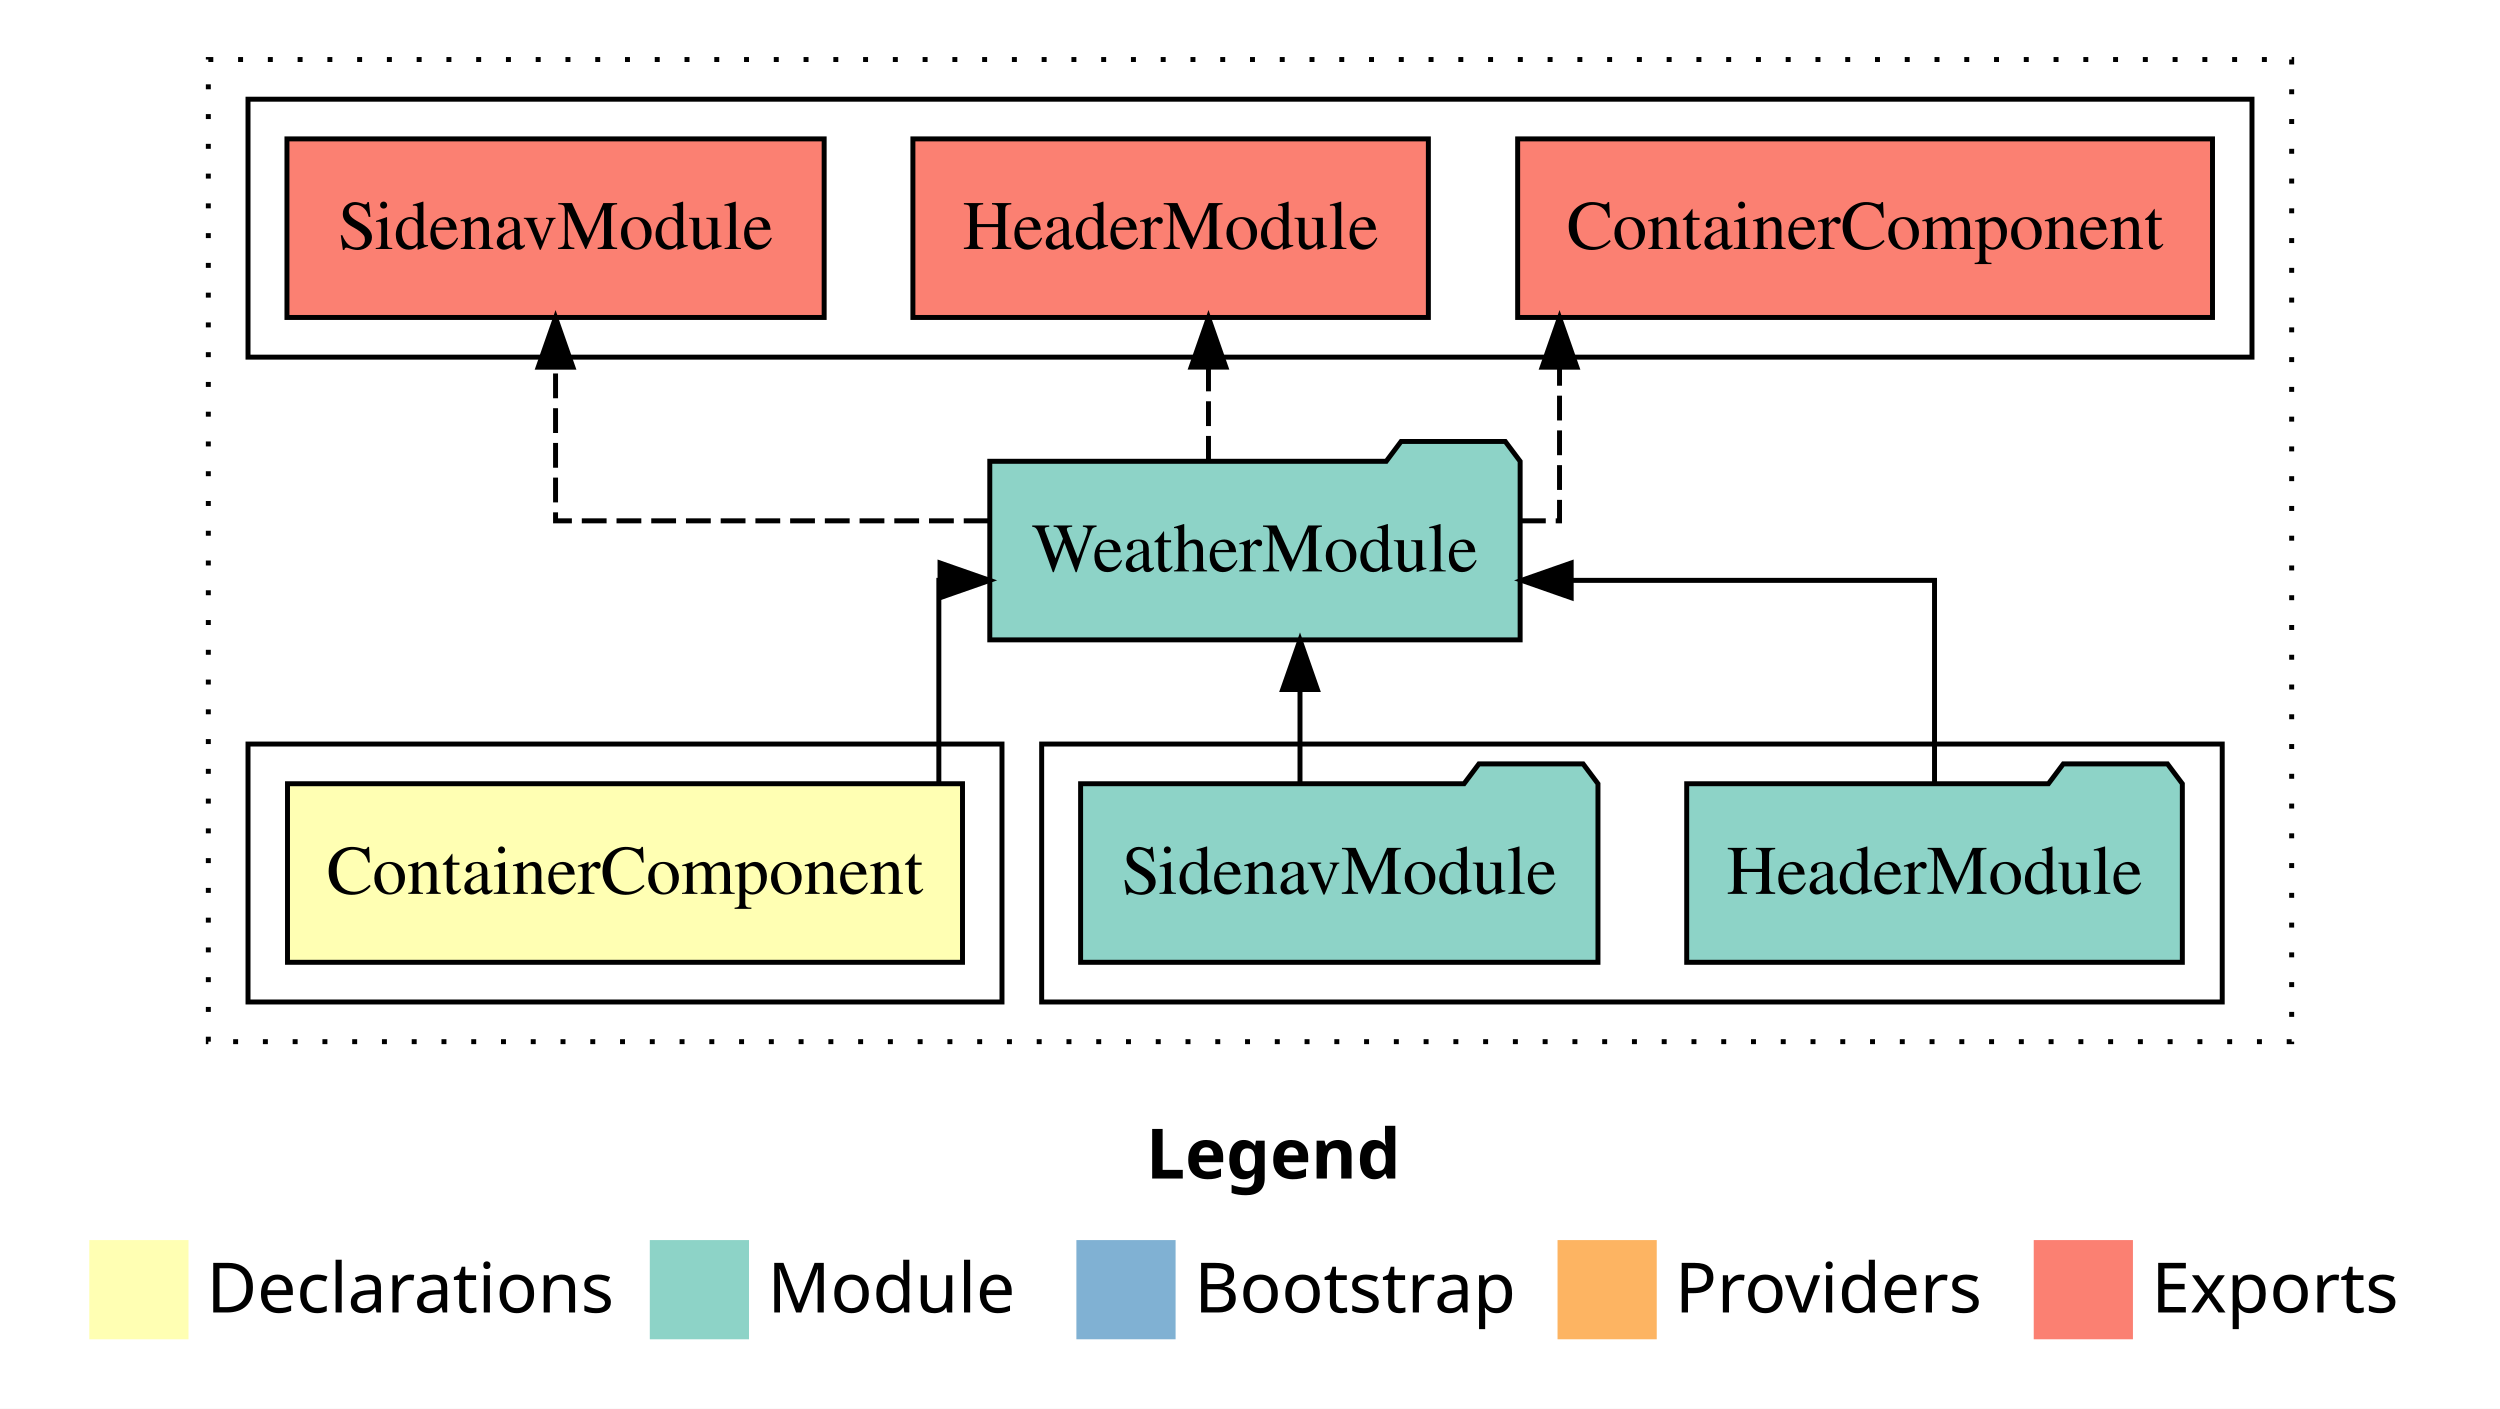
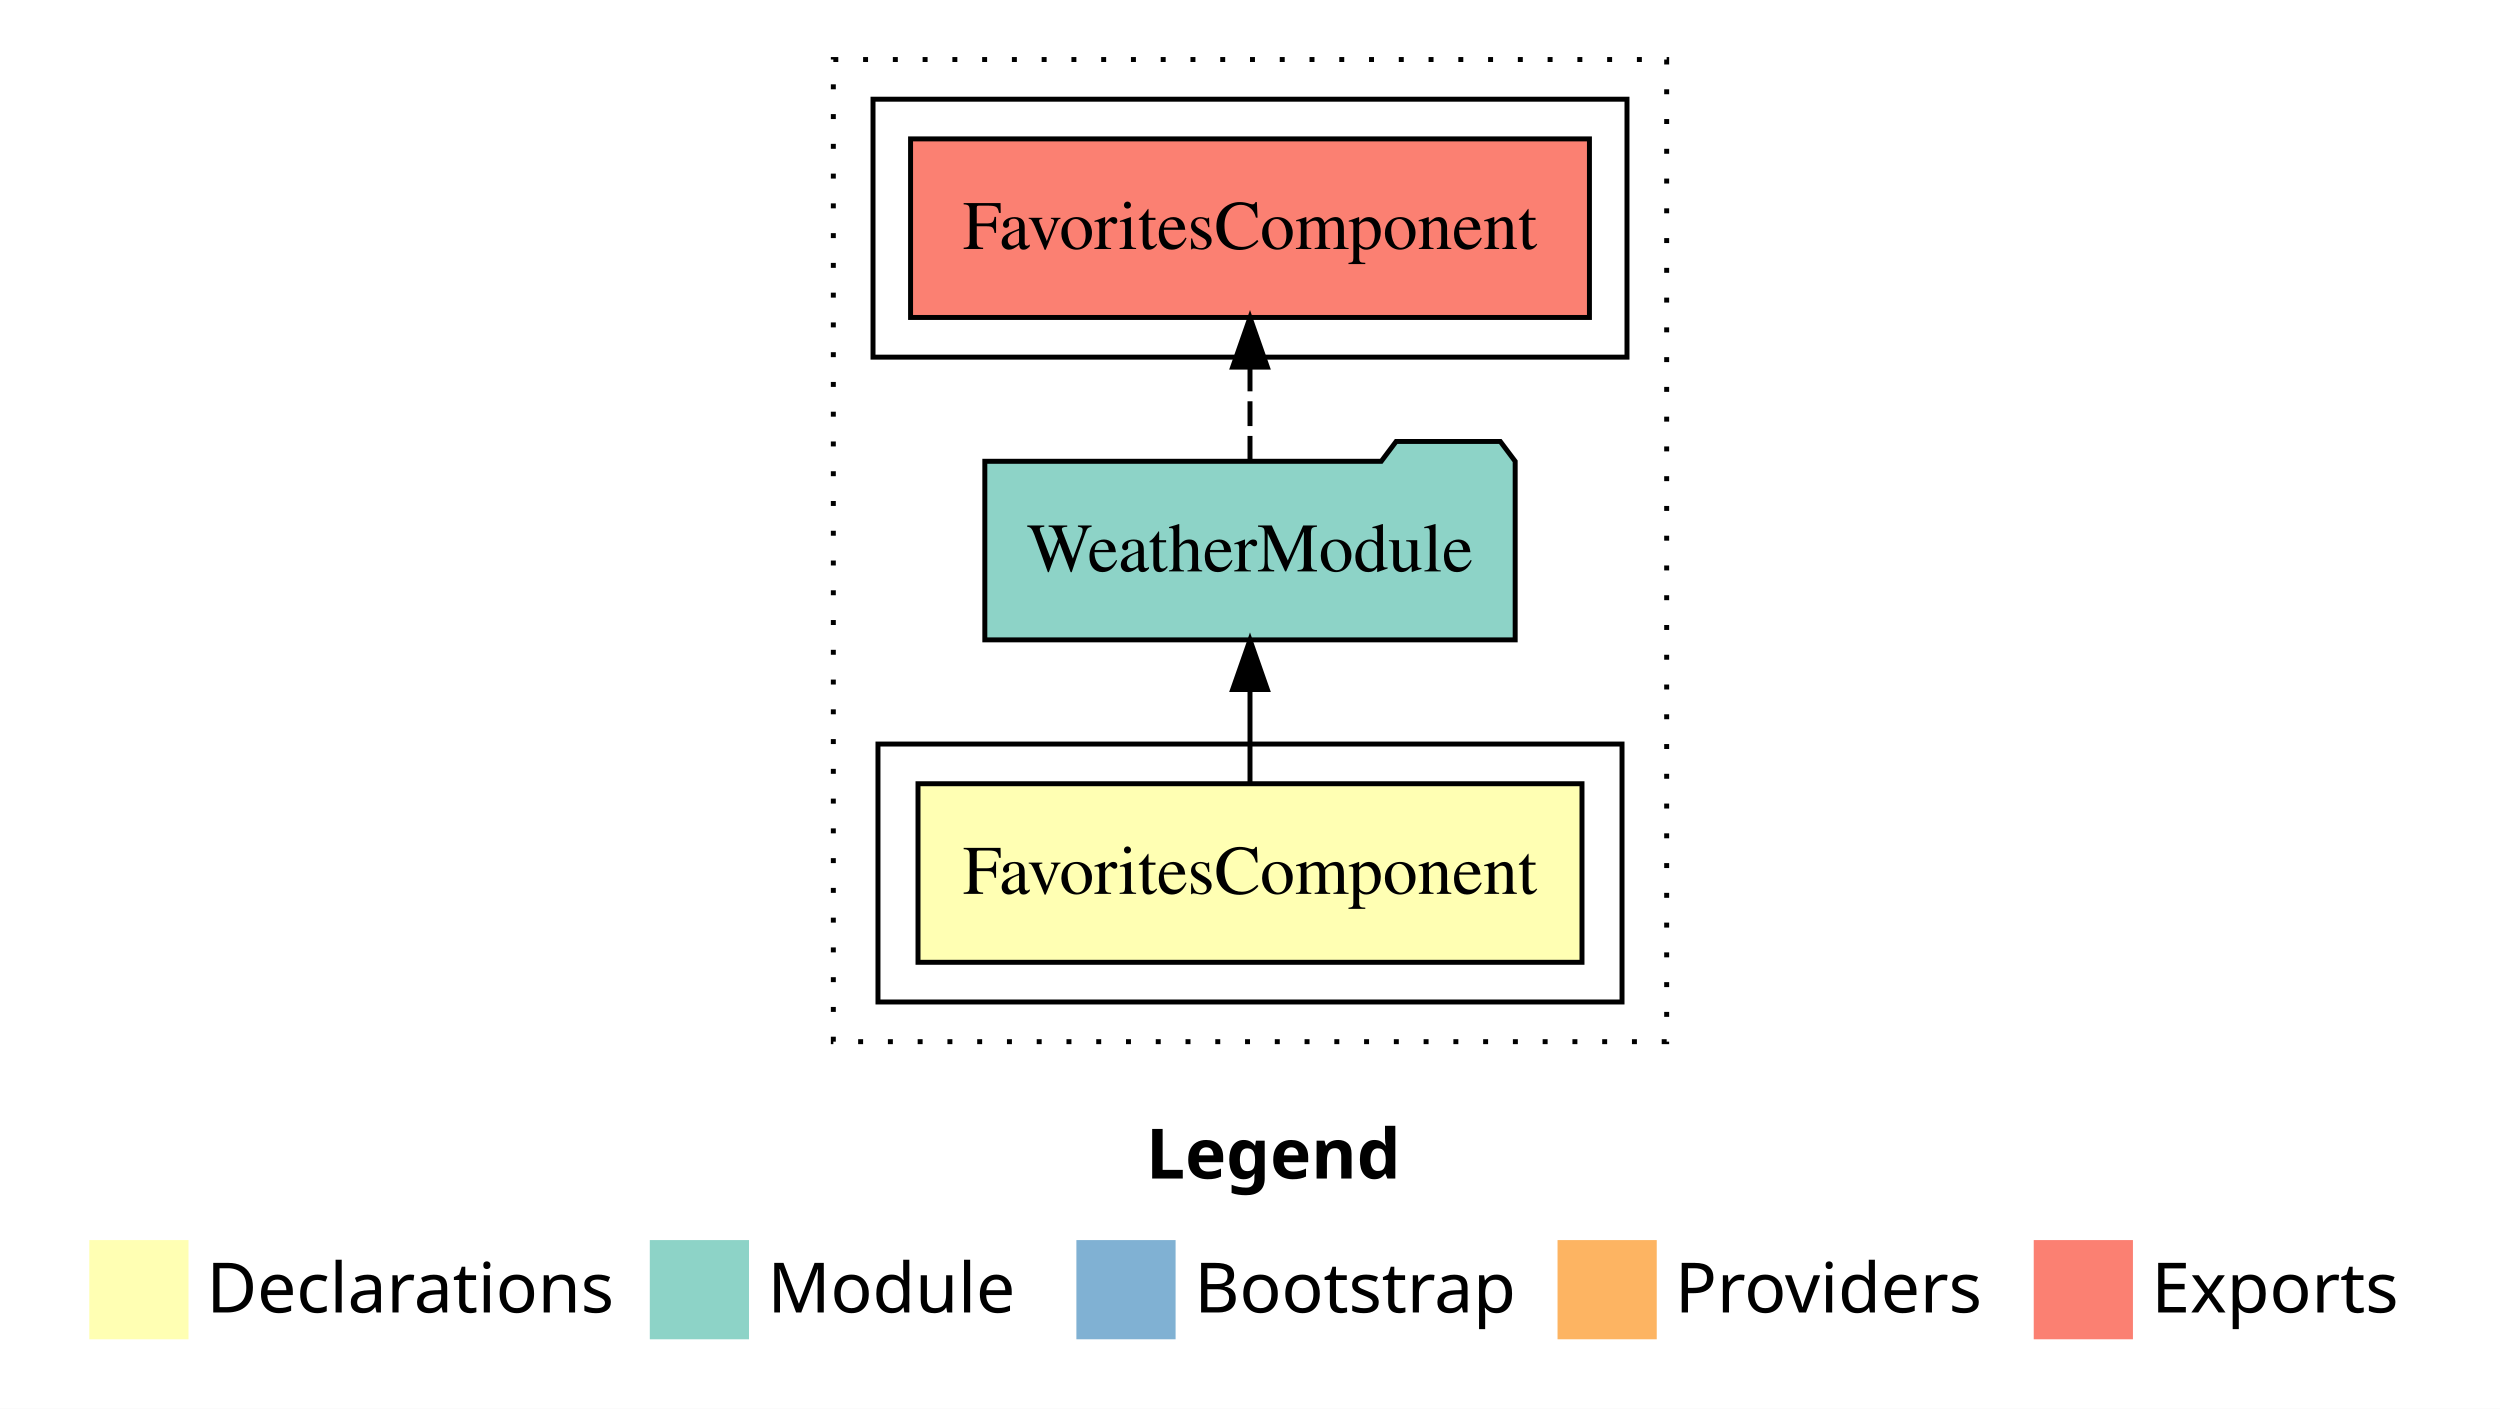
<svg xmlns="http://www.w3.org/2000/svg" width="504pt" height="284pt" viewBox="0.00 0.00 504.00 284.00">
  <g id="graph0" class="graph" transform="scale(1 1) rotate(0) translate(4 280)">
    <polygon fill="white" stroke="transparent" points="-4,4 -4,-280 500,-280 500,4 -4,4" />
    <text text-anchor="start" x="227.01" y="-42.4" font-family="sans-serif" font-weight="bold" font-size="14.00">Legend</text>
    <polygon fill="#ffffb3" stroke="transparent" points="14,-10 14,-30 34,-30 34,-10 14,-10" />
    <text text-anchor="start" x="37.63" y="-15.4" font-family="sans-serif" font-size="14.00">  Declarations</text>
    <polygon fill="#8dd3c7" stroke="transparent" points="127,-10 127,-30 147,-30 147,-10 127,-10" />
    <text text-anchor="start" x="150.73" y="-15.4" font-family="sans-serif" font-size="14.00">  Module</text>
    <polygon fill="#80b1d3" stroke="transparent" points="213,-10 213,-30 233,-30 233,-10 213,-10" />
    <text text-anchor="start" x="236.78" y="-15.4" font-family="sans-serif" font-size="14.00">  Bootstrap</text>
    <polygon fill="#fdb462" stroke="transparent" points="310,-10 310,-30 330,-30 330,-10 310,-10" />
    <text text-anchor="start" x="333.67" y="-15.4" font-family="sans-serif" font-size="14.00">  Providers</text>
    <polygon fill="#fb8072" stroke="transparent" points="406,-10 406,-30 426,-30 426,-10 406,-10" />
    <text text-anchor="start" x="429.73" y="-15.4" font-family="sans-serif" font-size="14.00">  Exports</text>
    <g id="clust1" class="cluster">
-       <polygon fill="none" stroke="black" stroke-dasharray="1,5" points="38,-70 38,-268 458,-268 458,-70 38,-70" />
+       <polygon fill="none" stroke="black" stroke-dasharray="1,5" points="164,-70 164,-268 332,-268 332,-70 164,-70" />
    </g>
-     <g id="clust4" class="cluster">
-       <polygon fill="none" stroke="black" points="206,-78 206,-130 444,-130 444,-78 206,-78" />
+     <g id="clust5" class="cluster">
+       <polygon fill="none" stroke="black" points="172,-208 172,-260 324,-260 324,-208 172,-208" />
    </g>
    <g id="clust2" class="cluster">
-       <polygon fill="none" stroke="black" points="46,-78 46,-130 198,-130 198,-78 46,-78" />
-     </g>
-     <g id="clust5" class="cluster">
-       <polygon fill="none" stroke="black" points="46,-208 46,-260 450,-260 450,-208 46,-208" />
+       <polygon fill="none" stroke="black" points="173,-78 173,-130 323,-130 323,-78 173,-78" />
    </g>
    <g id="node1" class="node">
-       <polygon fill="#ffffb3" stroke="black" points="190.04,-122 53.96,-122 53.96,-86 190.04,-86 190.04,-122" />
-       <text text-anchor="middle" x="122" y="-99.8" font-family="Times,serif" font-size="14.00">ContainerComponent</text>
+       <polygon fill="#ffffb3" stroke="black" points="314.93,-122 181.07,-122 181.07,-86 314.93,-86 314.93,-122" />
+       <text text-anchor="middle" x="248" y="-99.8" font-family="Times,serif" font-size="14.00">FavoritesComponent</text>
    </g>
    <g id="node2" class="node">
-       <polygon fill="#8dd3c7" stroke="black" points="302.46,-187 299.46,-191 278.46,-191 275.46,-187 195.54,-187 195.54,-151 302.46,-151 302.46,-187" />
-       <text text-anchor="middle" x="249" y="-164.8" font-family="Times,serif" font-size="14.00">WeatherModule</text>
+       <polygon fill="#8dd3c7" stroke="black" points="301.46,-187 298.46,-191 277.46,-191 274.46,-187 194.54,-187 194.54,-151 301.46,-151 301.46,-187" />
+       <text text-anchor="middle" x="248" y="-164.8" font-family="Times,serif" font-size="14.00">WeatherModule</text>
    </g>
    <g id="edge1" class="edge">
-       <path fill="none" stroke="black" d="M185.27,-122.02C185.27,-139.37 185.27,-163 185.27,-163 185.27,-163 186.29,-163 186.29,-163" />
-       <polygon fill="black" stroke="black" points="185.51,-166.5 195.51,-163 185.51,-159.5 185.51,-166.5" />
-     </g>
-     <g id="node5" class="node">
-       <polygon fill="#fb8072" stroke="black" points="442.04,-252 301.96,-252 301.96,-216 442.04,-216 442.04,-252" />
-       <text text-anchor="middle" x="372" y="-229.8" font-family="Times,serif" font-size="14.00">ContainerComponent </text>
-     </g>
-     <g id="edge4" class="edge">
-       <path fill="none" stroke="black" stroke-dasharray="5,2" d="M302.63,-175C307.36,-175 310.4,-175 310.4,-175 310.4,-175 310.4,-205.98 310.4,-205.98" />
-       <polygon fill="black" stroke="black" points="306.9,-205.98 310.4,-215.98 313.9,-205.98 306.9,-205.98" />
-     </g>
-     <g id="node6" class="node">
-       <polygon fill="#fb8072" stroke="black" points="283.96,-252 180.04,-252 180.04,-216 283.96,-216 283.96,-252" />
-       <text text-anchor="middle" x="232" y="-229.8" font-family="Times,serif" font-size="14.00">HeaderModule </text>
-     </g>
-     <g id="edge5" class="edge">
-       <path fill="none" stroke="black" stroke-dasharray="5,2" d="M239.63,-187.11C239.63,-187.11 239.63,-205.99 239.63,-205.99" />
-       <polygon fill="black" stroke="black" points="236.13,-205.99 239.63,-215.99 243.13,-205.99 236.13,-205.99" />
-     </g>
-     <g id="node7" class="node">
-       <polygon fill="#fb8072" stroke="black" points="162.15,-252 53.85,-252 53.85,-216 162.15,-216 162.15,-252" />
-       <text text-anchor="middle" x="108" y="-229.8" font-family="Times,serif" font-size="14.00">SidenavModule </text>
-     </g>
-     <g id="edge6" class="edge">
-       <path fill="none" stroke="black" stroke-dasharray="5,2" d="M195.29,-175C155.45,-175 108,-175 108,-175 108,-175 108,-205.98 108,-205.98" />
-       <polygon fill="black" stroke="black" points="104.5,-205.98 108,-215.98 111.5,-205.98 104.5,-205.98" />
+       <path fill="none" stroke="black" d="M248,-122.11C248,-122.11 248,-140.99 248,-140.99" />
+       <polygon fill="black" stroke="black" points="244.5,-140.99 248,-150.99 251.5,-140.99 244.5,-140.99" />
    </g>
    <g id="node3" class="node">
-       <polygon fill="#8dd3c7" stroke="black" points="435.96,-122 432.96,-126 411.96,-126 408.96,-122 336.04,-122 336.04,-86 435.96,-86 435.96,-122" />
-       <text text-anchor="middle" x="386" y="-99.8" font-family="Times,serif" font-size="14.00">HeaderModule</text>
+       <polygon fill="#fb8072" stroke="black" points="316.43,-252 179.57,-252 179.57,-216 316.43,-216 316.43,-252" />
+       <text text-anchor="middle" x="248" y="-229.8" font-family="Times,serif" font-size="14.00">FavoritesComponent </text>
    </g>
    <g id="edge2" class="edge">
-       <path fill="none" stroke="black" d="M386,-122.02C386,-139.37 386,-163 386,-163 386,-163 312.75,-163 312.75,-163" />
-       <polygon fill="black" stroke="black" points="312.75,-159.5 302.75,-163 312.75,-166.5 312.75,-159.5" />
-     </g>
-     <g id="node4" class="node">
-       <polygon fill="#8dd3c7" stroke="black" points="318.15,-122 315.15,-126 294.15,-126 291.15,-122 213.85,-122 213.85,-86 318.15,-86 318.15,-122" />
-       <text text-anchor="middle" x="266" y="-99.8" font-family="Times,serif" font-size="14.00">SidenavModule</text>
-     </g>
-     <g id="edge3" class="edge">
-       <path fill="none" stroke="black" d="M258.08,-122.11C258.08,-122.11 258.08,-140.99 258.08,-140.99" />
-       <polygon fill="black" stroke="black" points="254.58,-140.99 258.08,-150.99 261.58,-140.99 254.58,-140.99" />
+       <path fill="none" stroke="black" stroke-dasharray="5,2" d="M248,-187.11C248,-187.11 248,-205.99 248,-205.99" />
+       <polygon fill="black" stroke="black" points="244.5,-205.99 248,-215.99 251.5,-205.99 244.5,-205.99" />
    </g>
  </g>
</svg>
